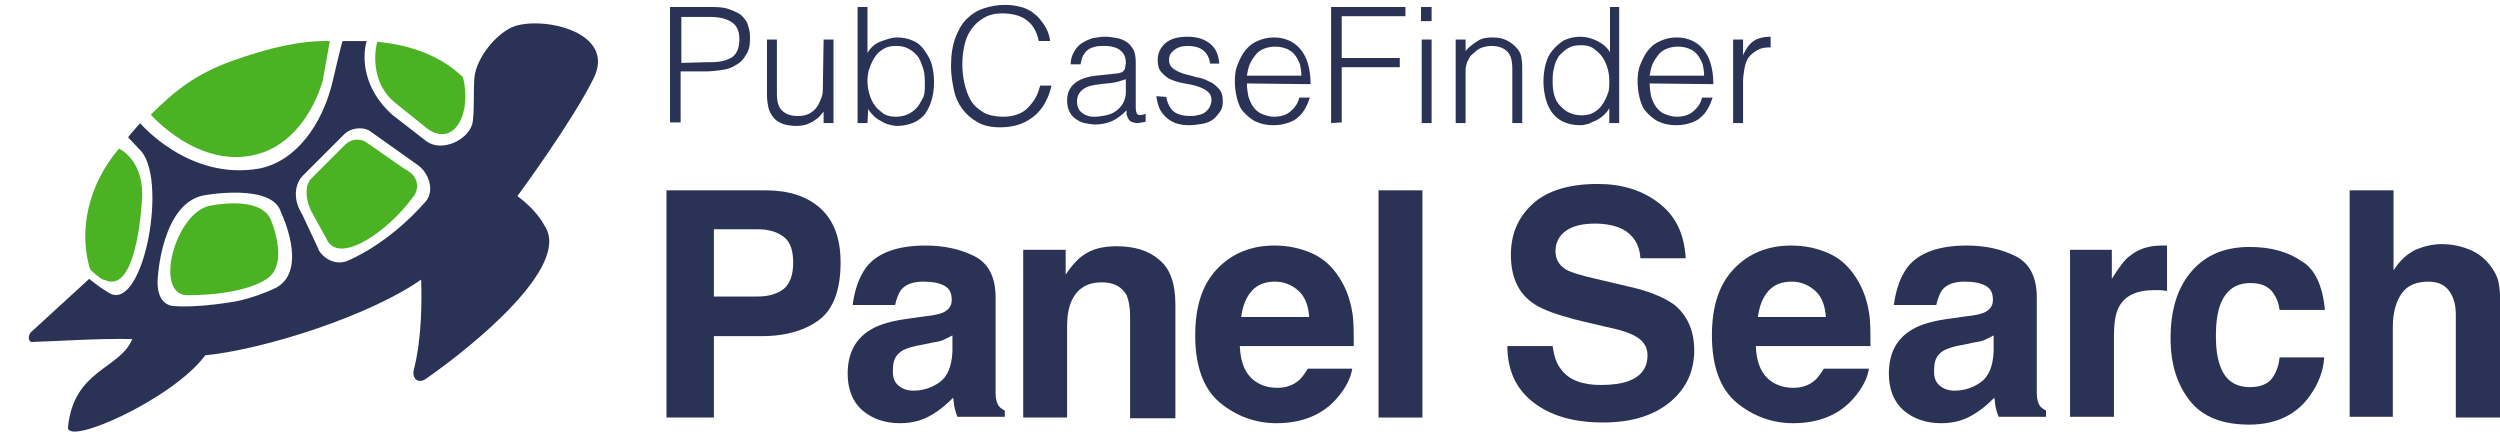
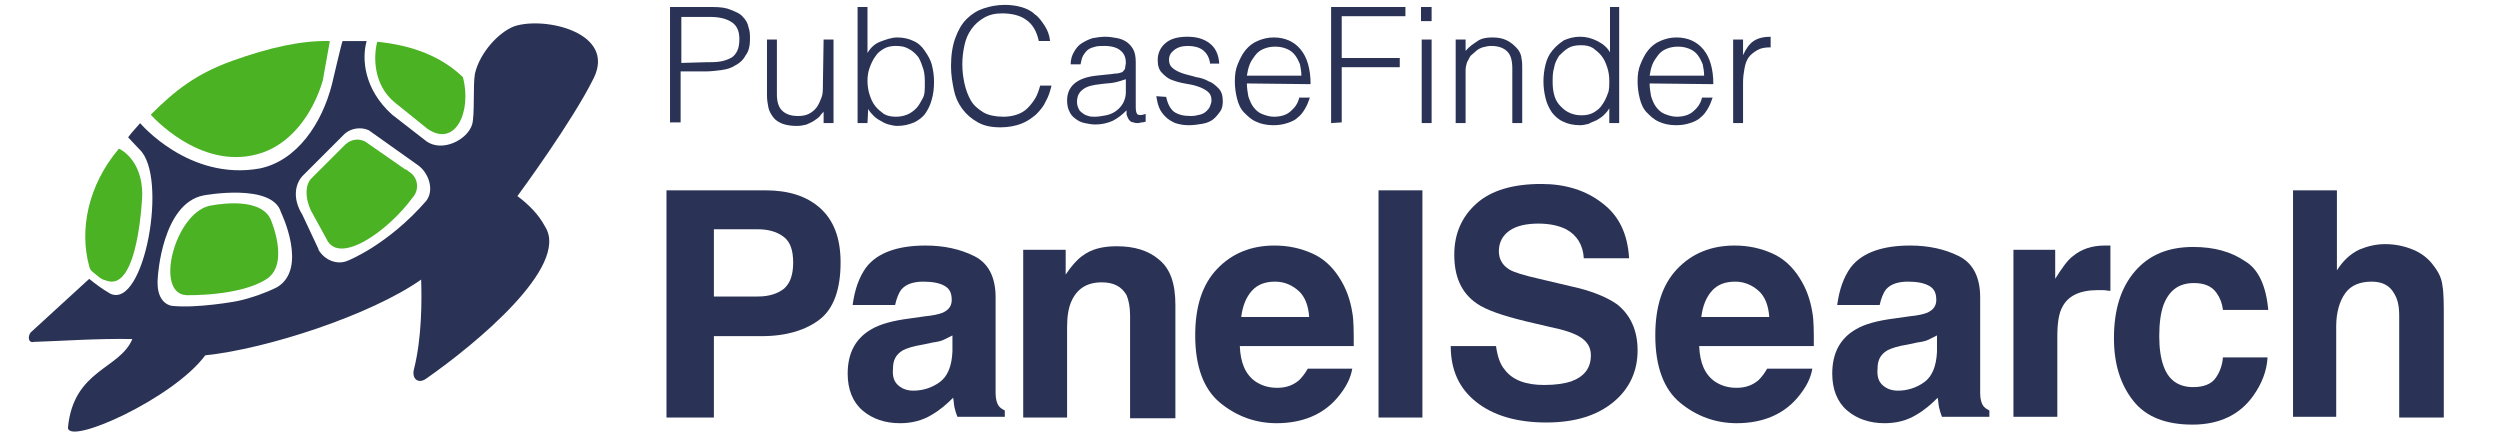
<svg xmlns="http://www.w3.org/2000/svg" version="1.1" id="レイヤー_1" x="0px" y="0px" viewBox="0 0 353.2 61.2" style="enable-background:new 0 0 353.2 61.2;" xml:space="preserve">
  <style type="text/css">
	.st0{fill:#4AB223;}
	.st1{fill:#2A3356;}
	.st2{enable-background:new    ;}
</style>
  <g>
    <path id="パス_105473" class="st0" d="M20.1,27.5c0-5.1-3.3-6.5-3.3-6.5c-4.4,5.2-5.6,11.5-4.2,16.6c0.1,0.4,0.2,0.6,0.6,0.9   c0.5,0.4,1.1,1,1.7,1.1C19.6,41.6,20.1,27.5,20.1,27.5" />
-     <path id="パス_105474" class="st0" d="M46.1,33.7c1.7,3.9,8.7-1,12.2-5.8c1-1.1,0.8-2.9-0.6-3.7c-0.1-0.1-0.2-0.2-0.5-0.3   l-5.6-3.9c-1-0.5-2-0.3-2.8,0.4l-4.8,4.8c-0.8,0.8-1,2.5-0.1,4.5L46.1,33.7z" />
+     <path id="パス_105474" class="st0" d="M46.1,33.7c1.7,3.9,8.7-1,12.2-5.8c1-1.1,0.8-2.9-0.6-3.7c-0.1-0.1-0.2-0.2-0.5-0.3   L51.6,20c-1-0.5-2-0.3-2.8,0.4L44,25.2c-0.8,0.8-1,2.5-0.1,4.5L46.1,33.7z" />
    <path id="パス_105475" class="st0" d="M36.3,21.8c4.7-1.2,7.9-5.7,9.3-10.4l1-5.6c-4-0.1-8.5,0.9-13.8,2.8c-5,1.8-8,4.1-11.5,7.6   C21.3,16.2,28.1,24,36.3,21.8" />
    <path id="パス_105476" class="st0" d="M55.8,14.5l4.6,3.7c3.9,2.7,6.3-2.4,5-7.3c-3-2.9-7.1-4.5-12.1-5   C52.8,7.7,52.6,11.9,55.8,14.5" />
    <path id="パス_105477" class="st0" d="M26.3,41.7c0,0,7.6,0.2,11.4-2.3c3.3-2.2,0.5-8.5,0.5-8.5c-1.7-3.4-8.7-1.8-8.7-1.8   C24.7,30.3,21.8,41.4,26.3,41.7" />
-     <path id="パス_105478" class="st1" d="M83.9,11C87,4.6,77,2.3,72.7,3.7c-2.2,0.8-4.9,3.7-5.6,6.7c-0.3,1.7,0,5.8-0.4,7.2   c-0.7,2.2-4.2,3.9-6.4,2.4l-4.9-3.8c-4-3.6-4.3-7.9-3.6-10.4l-3.4,0c-0.1,0.1-1.5,6.1-1.5,6.1c-1.4,5.5-4.9,10.8-10.2,11.9   c-10,1.8-16.9-6.4-16.9-6.4c-0.5,0.6-1.2,1.3-1.7,2l1.6,1.7c4.1,3.8,0.7,22.6-4.1,20.4c-1.2-0.7-2-1.3-3-2.1L4.3,47   c-0.4,0.6-0.3,1.5,0.5,1.3c3.5-0.1,8.9-0.5,13.9-0.4l0,0c-1.8,4.3-8.3,4.3-9.1,12.5c0,2.6,14.9-4.1,19.4-10.2   c8.7-0.9,23.4-5.7,30.5-10.7c0.1,3,0.1,8.2-1,12.6c-0.4,1.4,0.6,2.2,1.7,1.4c6.9-4.8,20.4-15.9,16.8-21.5c-0.9-1.7-2.3-3.1-3.9-4.3   C73.4,27.3,80.9,17.1,83.9,11 M13.3,40L13.3,40L13.3,40 M39.1,40.6c-1.6,0.8-3.6,1.5-5.4,1.9c-0.4,0.1-6,1.1-9.5,0.7   c-1.6-0.4-2.1-2.1-1.9-4.1c0,0,0.6-10.4,6.5-11.5c0,0,9.7-1.8,10.9,2.4C39.7,30,43.6,38,39.1,40.6 M49.2,36.8   c-1.5,0.7-3.3,0-4.2-1.5l0-0.1l-2.3-4.9c-1.5-2.4-0.9-4.5,0.1-5.5l5.9-5.9c0.9-0.8,2.3-1,3.4-0.5l6.9,4.9c1.6,1.1,2.4,3.6,1.2,5.1   C54.8,34.6,49.2,36.8,49.2,36.8" />
+     <path id="パス_105478" class="st1" d="M83.9,11C87,4.6,77,2.3,72.7,3.7c-2.2,0.8-4.9,3.7-5.6,6.7c-0.3,1.7,0,5.8-0.4,7.2   c-0.7,2.2-4.2,3.9-6.4,2.4l-4.9-3.8c-4-3.6-4.3-7.9-3.6-10.4h-3.4c-0.1,0.1-1.5,6.1-1.5,6.1c-1.4,5.5-4.9,10.8-10.2,11.9   c-10,1.8-16.9-6.4-16.9-6.4c-0.5,0.6-1.2,1.3-1.7,2l1.6,1.7c4.1,3.8,0.7,22.6-4.1,20.4c-1.2-0.7-2-1.3-3-2.1L4.3,47   c-0.4,0.6-0.3,1.5,0.5,1.3c3.5-0.1,8.9-0.5,13.9-0.4l0,0c-1.8,4.3-8.3,4.3-9.1,12.5c0,2.6,14.9-4.1,19.4-10.2   c8.7-0.9,23.4-5.7,30.5-10.7c0.1,3,0.1,8.2-1,12.6c-0.4,1.4,0.6,2.2,1.7,1.4C67.1,48.7,80.6,37.6,77,32c-0.9-1.7-2.3-3.1-3.9-4.3   C73.4,27.3,80.9,17.1,83.9,11 M13.3,40L13.3,40L13.3,40 M39.1,40.6c-1.6,0.8-3.6,1.5-5.4,1.9c-0.4,0.1-6,1.1-9.5,0.7   c-1.6-0.4-2.1-2.1-1.9-4.1c0,0,0.6-10.4,6.5-11.5c0,0,9.7-1.8,10.9,2.4C39.7,30,43.6,38,39.1,40.6 M49.2,36.8   c-1.5,0.7-3.3,0-4.2-1.5v-0.1l-2.3-4.9c-1.5-2.4-0.9-4.5,0.1-5.5l5.9-5.9c0.9-0.8,2.3-1,3.4-0.5l6.9,4.9c1.6,1.1,2.4,3.6,1.2,5.1   C54.8,34.6,49.2,36.8,49.2,36.8" />
  </g>
  <g id="グループ_56575" transform="translate(135.559 3.99)">
    <g class="st2">
      <path class="st1" d="M-40.9,13.4V-3h6c1.1,0,1.9,0.1,2.6,0.4s1.3,0.5,1.7,1c0.4,0.4,0.7,0.9,0.8,1.5c0.2,0.5,0.2,1.1,0.2,1.7    c0,0.9-0.2,1.7-0.6,2.2c-0.3,0.6-0.8,1.1-1.4,1.4c-0.6,0.4-1.2,0.6-2,0.7s-1.5,0.2-2.3,0.2h-3.5v7.2h-1.5V13.4z M-35.8,4.8    c0.7,0,1.4,0,2-0.1s1.1-0.3,1.5-0.5c0.4-0.2,0.7-0.6,0.9-1s0.3-1,0.3-1.7c0-1-0.3-1.8-1-2.3c-0.7-0.5-1.7-0.8-3.2-0.8h-4v6.5    L-35.8,4.8L-35.8,4.8z" />
      <path class="st1" d="M-19.2,1.6h1.4v11.8h-1.4v-1.6c-0.2,0.2-0.4,0.4-0.6,0.7c-0.2,0.2-0.5,0.4-0.8,0.6c-0.3,0.2-0.6,0.3-1,0.5    c-0.4,0.1-0.8,0.2-1.4,0.2c-0.8,0-1.4-0.1-2-0.3c-0.5-0.2-1-0.5-1.3-0.9s-0.6-0.9-0.7-1.4s-0.2-1.1-0.2-1.7V1.6h1.4v7.7    c0,1,0.2,1.8,0.7,2.3s1.2,0.8,2.3,0.8c0.6,0,1.1-0.1,1.5-0.3s0.8-0.5,1.1-0.9c0.3-0.4,0.5-0.9,0.7-1.4s0.2-1.1,0.2-1.8L-19.2,1.6    L-19.2,1.6z" />
      <path class="st1" d="M-13,13.4h-1.4V-3h1.4v6.5c0.4-0.7,1-1.3,1.8-1.6s1.6-0.6,2.4-0.6c0.9,0,1.7,0.2,2.3,0.5    c0.7,0.3,1.2,0.8,1.6,1.4s0.8,1.2,1,2C-3.7,6-3.6,6.7-3.6,7.6S-3.7,9.3-3.9,10c-0.2,0.8-0.5,1.4-0.9,2s-1,1-1.6,1.3    c-0.7,0.3-1.5,0.5-2.4,0.5c-0.4,0-0.8-0.1-1.2-0.2c-0.4-0.1-0.8-0.3-1.1-0.5c-0.4-0.2-0.7-0.4-1-0.7s-0.6-0.6-0.8-1l0,0L-13,13.4    L-13,13.4z M-13,7.4c0,0.7,0.1,1.4,0.3,2s0.4,1.1,0.8,1.6c0.3,0.4,0.8,0.8,1.2,1.1c0.5,0.3,1.1,0.4,1.7,0.4c0.6,0,1.1-0.1,1.6-0.3    s0.9-0.5,1.3-0.9c0.4-0.4,0.6-0.9,0.9-1.4s0.3-1.2,0.3-2c0-0.7,0-1.4-0.2-2.1c-0.2-0.6-0.4-1.2-0.7-1.7c-0.4-0.5-0.8-0.9-1.4-1.2    C-7.7,2.6-8.3,2.5-9,2.5c-0.6,0-1.2,0.1-1.7,0.4s-0.9,0.6-1.2,1.1c-0.3,0.4-0.6,1-0.8,1.6C-12.9,6.1-13,6.8-13,7.4z" />
      <path class="st1" d="M11.2,1.8c-0.3-1.4-0.9-2.4-1.8-3C8.6-1.8,7.4-2.1,6-2.1c-1,0-1.8,0.2-2.5,0.6S2.2-0.6,1.7,0.1    s-0.8,1.4-1,2.3S0.4,4.2,0.4,5.1s0.1,1.8,0.3,2.7s0.5,1.7,0.9,2.4s1,1.2,1.8,1.7c0.7,0.4,1.7,0.6,2.8,0.6c0.7,0,1.3-0.1,1.9-0.3    s1.1-0.5,1.5-0.9s0.8-0.9,1.1-1.4s0.5-1.1,0.7-1.8H13c-0.2,0.8-0.4,1.5-0.8,2.2c-0.3,0.7-0.8,1.3-1.4,1.9c-0.6,0.5-1.3,1-2.1,1.3    S6.9,14,5.8,14c-1.3,0-2.3-0.2-3.2-0.7S1,12.2,0.4,11.4s-1-1.7-1.2-2.7s-0.4-2.1-0.4-3.3c0-1.6,0.2-2.9,0.6-4s0.9-2,1.6-2.7    s1.5-1.2,2.4-1.5s1.9-0.5,3-0.5C7.2-3.3,8-3.2,8.7-3s1.4,0.5,1.9,1c0.6,0.4,1,1,1.4,1.6s0.7,1.3,0.8,2.2    C12.8,1.8,11.2,1.8,11.2,1.8z" />
      <path class="st1" d="M21.2,6.5c0.3,0,0.6-0.1,0.9-0.1s0.6-0.1,0.9-0.2c0.2-0.2,0.4-0.4,0.4-0.6s0.1-0.5,0.1-0.7    c0-0.7-0.2-1.3-0.7-1.7c-0.4-0.4-1.2-0.7-2.3-0.7c-0.5,0-0.9,0-1.3,0.1s-0.7,0.2-1,0.4s-0.5,0.5-0.7,0.8s-0.3,0.8-0.4,1.3h-1.4    c0-0.7,0.2-1.3,0.5-1.8c0.3-0.5,0.6-0.9,1.1-1.2s0.9-0.5,1.5-0.7c0.6-0.1,1.2-0.2,1.8-0.2s1.1,0.1,1.7,0.2c0.5,0.1,1,0.3,1.4,0.6    s0.7,0.7,0.9,1.1s0.3,1,0.3,1.7v6.4c0,0.5,0.1,0.9,0.3,1s0.6,0.1,1.1-0.1v1.1c-0.1,0-0.3,0.1-0.5,0.1s-0.4,0.1-0.6,0.1    s-0.4,0-0.6-0.1c-0.2,0-0.4-0.1-0.5-0.2s-0.2-0.2-0.3-0.4c-0.1-0.2-0.1-0.3-0.2-0.5c0-0.2,0-0.4,0-0.6c-0.6,0.6-1.2,1.1-2,1.5    c-0.7,0.3-1.5,0.5-2.4,0.5c-0.5,0-1-0.1-1.5-0.2s-0.9-0.3-1.3-0.6s-0.7-0.6-0.9-1.1c-0.2-0.4-0.3-0.9-0.3-1.5c0-2,1.4-3.2,4.1-3.5    L21.2,6.5z M23.5,7.2c-0.6,0.2-1.2,0.4-1.8,0.5s-1.2,0.1-1.8,0.2c-1,0.1-1.9,0.3-2.4,0.7c-0.6,0.4-0.9,1-0.9,1.8    c0,0.4,0.1,0.7,0.2,0.9c0.1,0.3,0.3,0.5,0.6,0.7c0.2,0.2,0.5,0.3,0.8,0.4c0.3,0.1,0.6,0.1,0.9,0.1c0.5,0,1.1-0.1,1.6-0.2    c0.5-0.1,1-0.3,1.4-0.6s0.7-0.6,1-1.1c0.2-0.4,0.4-0.9,0.4-1.5C23.5,9.1,23.5,7.2,23.5,7.2z" />
-       <path class="st1" d="M29.2,9.7c0.2,1,0.6,1.7,1.1,2.1c0.6,0.4,1.3,0.6,2.4,0.6c0.5,0,0.9-0.1,1.3-0.2c0.4-0.1,0.7-0.3,0.9-0.5    s0.4-0.4,0.5-0.7s0.2-0.5,0.2-0.8c0-0.6-0.2-1-0.6-1.3c-0.4-0.3-0.8-0.5-1.4-0.7s-1.2-0.3-1.8-0.4c-0.6-0.1-1.3-0.3-1.8-0.5    c-0.6-0.2-1-0.6-1.4-1S28,5.3,28,4.5c0-1,0.4-1.8,1.1-2.4s1.7-0.9,3.1-0.9c1.3,0,2.3,0.3,3.1,0.9s1.3,1.5,1.4,2.9h-1.3    c-0.1-0.9-0.5-1.5-1-1.9s-1.3-0.6-2.1-0.6c-0.9,0-1.5,0.2-2,0.6s-0.7,0.8-0.7,1.4c0,0.5,0.2,0.9,0.6,1.2C30.6,6,31,6.2,31.6,6.4    c0.6,0.2,1.2,0.3,1.8,0.5c0.7,0.1,1.3,0.3,1.8,0.6c0.6,0.2,1,0.6,1.4,1s0.6,1,0.6,1.8c0,0.6-0.1,1.1-0.4,1.5s-0.6,0.8-1,1.1    s-0.9,0.5-1.5,0.6s-1.2,0.2-1.9,0.2s-1.3-0.1-1.9-0.3c-0.5-0.2-1-0.5-1.4-0.9s-0.7-0.8-0.9-1.3s-0.3-1-0.4-1.6L29.2,9.7L29.2,9.7z    " />
+       <path class="st1" d="M29.2,9.7c0.2,1,0.6,1.7,1.1,2.1c0.6,0.4,1.3,0.6,2.4,0.6c0.5,0,0.9-0.1,1.3-0.2c0.4-0.1,0.7-0.3,0.9-0.5    s0.4-0.4,0.5-0.7s0.2-0.5,0.2-0.8c0-0.6-0.2-1-0.6-1.3c-0.4-0.3-0.8-0.5-1.4-0.7C33,8,32.4,7.9,31.8,7.8c-0.6-0.1-1.3-0.3-1.8-0.5    c-0.6-0.2-1-0.6-1.4-1S28,5.3,28,4.5c0-1,0.4-1.8,1.1-2.4s1.7-0.9,3.1-0.9c1.3,0,2.3,0.3,3.1,0.9s1.3,1.5,1.4,2.9h-1.3    c-0.1-0.9-0.5-1.5-1-1.9s-1.3-0.6-2.1-0.6c-0.9,0-1.5,0.2-2,0.6s-0.7,0.8-0.7,1.4c0,0.5,0.2,0.9,0.6,1.2C30.6,6,31,6.2,31.6,6.4    c0.6,0.2,1.2,0.3,1.8,0.5c0.7,0.1,1.3,0.3,1.8,0.6c0.6,0.2,1,0.6,1.4,1s0.6,1,0.6,1.8c0,0.6-0.1,1.1-0.4,1.5s-0.6,0.8-1,1.1    s-0.9,0.5-1.5,0.6s-1.2,0.2-1.9,0.2s-1.3-0.1-1.9-0.3c-0.5-0.2-1-0.5-1.4-0.9s-0.7-0.8-0.9-1.3s-0.3-1-0.4-1.6L29.2,9.7L29.2,9.7z    " />
      <path class="st1" d="M40.6,7.8c0,0.6,0.1,1.2,0.2,1.8c0.2,0.6,0.4,1.1,0.7,1.5s0.7,0.8,1.2,1s1.1,0.4,1.7,0.4    c0.9,0,1.7-0.2,2.3-0.7s1.1-1.1,1.3-2h1.5c-0.2,0.6-0.4,1.1-0.7,1.6s-0.6,0.9-1,1.2c-0.4,0.4-0.9,0.6-1.5,0.8s-1.2,0.3-2,0.3    c-0.9,0-1.8-0.2-2.4-0.5c-0.7-0.3-1.2-0.8-1.7-1.3s-0.8-1.2-1-2s-0.3-1.6-0.3-2.4c0-0.9,0.1-1.7,0.4-2.4s0.6-1.4,1.1-2    s1-1,1.7-1.3s1.4-0.5,2.3-0.5c1.6,0,2.9,0.6,3.8,1.7s1.4,2.7,1.4,4.9L40.6,7.8L40.6,7.8z M48.3,6.7c0-0.6-0.1-1.1-0.2-1.6    c-0.2-0.5-0.4-0.9-0.7-1.3s-0.7-0.7-1.2-0.9s-1-0.3-1.6-0.3S43.5,2.7,43,2.9s-0.9,0.5-1.2,0.9S41.2,4.6,41,5.1s-0.3,1-0.4,1.6    H48.3z" />
      <path class="st1" d="M52.5,13.4V-3H63v1.3h-9v5.9h8.2v1.3H54v7.8L52.5,13.4L52.5,13.4z" />
      <path class="st1" d="M65.2-1v-2h1.5v2H65.2z M65.3,13.4V1.6h1.4v11.8C66.7,13.4,65.3,13.4,65.3,13.4z" />
      <path class="st1" d="M71.5,13.4h-1.4V1.6h1.4v1.6c0.5-0.6,1.1-1,1.7-1.4s1.3-0.5,2.1-0.5c0.7,0,1.4,0.1,2,0.4s1.1,0.7,1.6,1.3    c0.3,0.4,0.5,0.9,0.5,1.3c0.1,0.4,0.1,0.9,0.1,1.4v7.7h-1.4V5.7c0-1.1-0.2-1.9-0.7-2.4s-1.2-0.8-2.3-0.8c-0.4,0-0.8,0.1-1.2,0.2    C73.6,2.8,73.2,3,73,3.2s-0.6,0.5-0.8,0.7c-0.2,0.3-0.3,0.6-0.5,0.9c-0.1,0.4-0.2,0.7-0.2,1.1c0,0.3,0,0.7,0,1.1V13.4z" />
      <path class="st1" d="M91.8-3h1.4v16.4h-1.4v-2.1l0,0c-0.2,0.4-0.5,0.7-0.8,1s-0.7,0.5-1,0.7c-0.4,0.2-0.8,0.3-1.1,0.5    c-0.4,0.1-0.8,0.2-1.2,0.2c-1,0-1.8-0.2-2.4-0.5c-0.7-0.3-1.2-0.8-1.6-1.3c-0.4-0.6-0.7-1.2-0.9-2c-0.2-0.8-0.3-1.6-0.3-2.4    s0.1-1.6,0.3-2.4c0.2-0.8,0.5-1.4,1-2s1-1,1.6-1.4c0.7-0.3,1.4-0.5,2.3-0.5c0.8,0,1.6,0.2,2.4,0.6s1.4,0.9,1.8,1.6V-3    C91.9-3,91.8-3,91.8-3z M91.8,7.4c0-0.7-0.1-1.3-0.3-1.9c-0.2-0.6-0.4-1.1-0.8-1.6c-0.3-0.4-0.8-0.8-1.2-1.1    c-0.5-0.3-1-0.4-1.7-0.4S86.5,2.5,86,2.8s-0.9,0.7-1.3,1.1c-0.3,0.5-0.6,1-0.7,1.7c-0.2,0.6-0.2,1.3-0.2,2.1c0,0.7,0.1,1.4,0.3,2    c0.2,0.6,0.5,1,0.9,1.4s0.8,0.7,1.3,0.9s1,0.3,1.6,0.3s1.2-0.1,1.7-0.4c0.5-0.3,0.9-0.6,1.2-1.1c0.3-0.4,0.6-1,0.8-1.6    C91.8,8.8,91.8,8.1,91.8,7.4z" />
      <path class="st1" d="M97.5,7.8c0,0.6,0.1,1.2,0.2,1.8c0.2,0.6,0.4,1.1,0.7,1.5c0.3,0.4,0.7,0.8,1.2,1s1.1,0.4,1.7,0.4    c0.9,0,1.7-0.2,2.3-0.7s1.1-1.1,1.3-2h1.5c-0.2,0.6-0.4,1.1-0.7,1.6s-0.6,0.9-1,1.2c-0.4,0.4-0.9,0.6-1.5,0.8s-1.2,0.3-2,0.3    c-0.9,0-1.8-0.2-2.4-0.5c-0.7-0.3-1.2-0.8-1.7-1.3s-0.8-1.2-1-2s-0.3-1.6-0.3-2.4c0-0.9,0.1-1.7,0.4-2.4s0.6-1.4,1.1-2    s1-1,1.7-1.3s1.4-0.5,2.3-0.5c1.6,0,2.9,0.6,3.8,1.7s1.4,2.7,1.4,4.9L97.5,7.8L97.5,7.8z M105.2,6.7c0-0.6-0.1-1.1-0.2-1.6    c-0.2-0.5-0.4-0.9-0.7-1.3s-0.7-0.7-1.2-0.9c-0.5-0.2-1-0.3-1.6-0.3s-1.1,0.1-1.6,0.3S99,3.4,98.7,3.8s-0.6,0.8-0.8,1.3    c-0.2,0.5-0.3,1-0.4,1.6C97.5,6.7,105.2,6.7,105.2,6.7z" />
      <path class="st1" d="M110.7,13.4h-1.4V1.6h1.4v2.2l0,0c0.4-0.9,0.9-1.6,1.5-2s1.4-0.6,2.4-0.6v1.5c-0.8,0-1.4,0.1-1.9,0.4    s-0.9,0.6-1.2,1s-0.5,1-0.6,1.6s-0.2,1.2-0.2,1.9C110.7,7.6,110.7,13.4,110.7,13.4z" />
    </g>
    <g class="st2">
      <path class="st1" d="M-27.9,43.5h-6.8V55h-6.7V22.9h14c3.2,0,5.8,0.8,7.7,2.5s2.9,4.2,2.9,7.7c0,3.8-1,6.5-2.9,8    S-24.4,43.5-27.9,43.5z M-24.8,36.8c0.9-0.8,1.3-2,1.3-3.7s-0.4-2.9-1.3-3.6s-2.1-1.1-3.7-1.1h-6.2v9.5h6.2    C-26.9,37.9-25.7,37.5-24.8,36.8z" />
      <path class="st1" d="M-13.2,33.8c1.6-2.1,4.5-3.1,8.4-3.1c2.6,0,4.9,0.5,6.9,1.5c2,1,3,3,3,5.8v10.9c0,0.8,0,1.7,0,2.7    c0,0.8,0.2,1.4,0.4,1.7C5.7,53.6,6,53.8,6.4,54v0.9h-6.7c-0.2-0.5-0.3-0.9-0.4-1.3c-0.1-0.4-0.1-0.9-0.2-1.4    c-0.9,0.9-1.8,1.7-3,2.4c-1.3,0.8-2.8,1.2-4.5,1.2c-2.1,0-3.9-0.6-5.3-1.8s-2.1-3-2.1-5.2c0-2.9,1.1-5,3.4-6.3    c1.2-0.7,3-1.2,5.4-1.5l2.1-0.3c1.1-0.1,2-0.3,2.5-0.5c0.9-0.4,1.3-1,1.3-1.8c0-1-0.3-1.6-1-2s-1.7-0.6-3-0.6    c-1.5,0-2.5,0.4-3.1,1.1c-0.4,0.5-0.7,1.3-0.9,2.2h-6C-14.8,36.9-14.2,35.2-13.2,33.8z M-8.6,50.5c0.6,0.5,1.3,0.7,2.1,0.7    c1.3,0,2.6-0.4,3.7-1.2s1.7-2.2,1.8-4.3v-2.3c-0.4,0.2-0.8,0.4-1.2,0.6c-0.4,0.2-0.9,0.3-1.6,0.4l-1.4,0.3    c-1.3,0.2-2.2,0.5-2.8,0.8c-1,0.6-1.4,1.4-1.4,2.6C-9.5,49.3-9.2,50-8.6,50.5z" />
      <path class="st1" d="M20.1,35.9c-2.1,0-3.5,0.9-4.3,2.7c-0.4,0.9-0.6,2.1-0.6,3.6V55H9V31.3h6v3.5c0.8-1.2,1.6-2.1,2.3-2.6    c1.3-1,2.9-1.4,4.9-1.4c2.5,0,4.5,0.6,6,1.9c1.6,1.3,2.3,3.4,2.3,6.4v16h-6.4V40.6c0-1.2-0.2-2.2-0.5-2.9    C22.9,36.5,21.8,35.9,20.1,35.9z" />
      <path class="st1" d="M55.5,48c-0.2,1.4-0.9,2.8-2.2,4.3c-2,2.3-4.9,3.5-8.5,3.5c-3,0-5.7-1-8-2.9s-3.5-5.1-3.5-9.5    c0-4.1,1-7.2,3.1-9.4s4.8-3.3,8.1-3.3c2,0,3.7,0.4,5.3,1.1c1.6,0.7,2.9,1.9,3.9,3.5c0.9,1.4,1.5,3,1.8,4.9    c0.2,1.1,0.2,2.7,0.2,4.7H39.6c0.1,2.4,0.8,4,2.2,5c0.9,0.6,1.9,0.9,3.1,0.9c1.3,0,2.3-0.4,3.1-1.1c0.4-0.4,0.8-0.9,1.2-1.6h6.3    C55.5,48.1,55.5,48,55.5,48z M49.4,40.8c-0.1-1.6-0.6-2.9-1.5-3.7s-2-1.3-3.3-1.3c-1.4,0-2.5,0.4-3.3,1.3    c-0.8,0.9-1.3,2.1-1.5,3.7H49.4z" />
      <path class="st1" d="M59.2,22.9h6.2V55h-6.2V22.9z" />
-       <path class="st1" d="M90.6,50.4c1.6,0,2.9-0.2,3.8-0.5c1.9-0.7,2.8-1.9,2.8-3.7c0-1.1-0.5-1.9-1.4-2.5s-2.4-1.1-4.4-1.5L88,41.4    c-3.3-0.8-5.6-1.6-6.9-2.5c-2.2-1.5-3.2-3.8-3.2-6.9c0-2.9,1-5.3,3.1-7.2c2.1-1.9,5.2-2.8,9.2-2.8c3.4,0,6.3,0.9,8.6,2.7    c2.4,1.8,3.6,4.4,3.8,7.8h-6.4c-0.1-1.9-1-3.3-2.5-4.1c-1-0.5-2.3-0.8-3.9-0.8c-1.7,0-3.1,0.3-4.1,1s-1.5,1.7-1.5,2.9    c0,1.1,0.5,2,1.5,2.6c0.7,0.4,2,0.8,4.2,1.3l5.5,1.3c2.4,0.6,4.2,1.4,5.5,2.3c1.9,1.5,2.9,3.7,2.9,6.5c0,2.9-1.1,5.4-3.4,7.3    s-5.4,2.9-9.5,2.9c-4.2,0-7.5-1-9.9-2.9s-3.6-4.5-3.6-7.9h6.4c0.2,1.5,0.6,2.6,1.2,3.3C86.1,49.7,88,50.4,90.6,50.4z" />
-       <path class="st1" d="M128.5,48c-0.2,1.4-0.9,2.8-2.2,4.3c-2,2.3-4.9,3.5-8.5,3.5c-3,0-5.7-1-8-2.9s-3.5-5.1-3.5-9.5    c0-4.1,1-7.2,3.1-9.4s4.8-3.3,8.1-3.3c2,0,3.7,0.4,5.3,1.1c1.6,0.7,2.9,1.9,3.9,3.5c0.9,1.4,1.5,3,1.8,4.9    c0.2,1.1,0.2,2.7,0.2,4.7h-16.2c0.1,2.4,0.8,4,2.2,5c0.9,0.6,1.9,0.9,3.1,0.9c1.3,0,2.3-0.4,3.1-1.1c0.4-0.4,0.8-0.9,1.2-1.6h6.4    L128.5,48L128.5,48z M122.4,40.8c-0.1-1.6-0.6-2.9-1.5-3.7s-2-1.3-3.3-1.3c-1.4,0-2.5,0.4-3.3,1.3c-0.8,0.9-1.3,2.1-1.5,3.7H122.4    z" />
-       <path class="st1" d="M133.9,33.8c1.6-2.1,4.5-3.1,8.4-3.1c2.6,0,4.9,0.5,6.9,1.5c2,1,3,3,3,5.8v10.9c0,0.8,0,1.7,0,2.7    c0,0.8,0.2,1.4,0.4,1.7s0.5,0.5,0.9,0.7v0.9h-6.7c-0.2-0.5-0.3-0.9-0.4-1.3c-0.1-0.4-0.1-0.9-0.2-1.4c-0.9,0.9-1.8,1.7-3,2.4    c-1.3,0.8-2.8,1.2-4.5,1.2c-2.1,0-3.9-0.6-5.3-1.8c-1.4-1.2-2.1-3-2.1-5.2c0-2.9,1.1-5,3.4-6.3c1.2-0.7,3-1.2,5.4-1.5l2.1-0.3    c1.1-0.1,2-0.3,2.5-0.5c0.9-0.4,1.3-1,1.3-1.8c0-1-0.3-1.6-1-2s-1.7-0.6-3-0.6c-1.5,0-2.5,0.4-3.1,1.1c-0.4,0.5-0.7,1.3-0.9,2.2    h-6C132.3,36.9,132.9,35.2,133.9,33.8z M138.5,50.5c0.6,0.5,1.3,0.7,2.1,0.7c1.3,0,2.6-0.4,3.7-1.2s1.7-2.2,1.8-4.3v-2.3    c-0.4,0.2-0.8,0.4-1.2,0.6c-0.4,0.2-0.9,0.3-1.6,0.4l-1.4,0.3c-1.3,0.2-2.2,0.5-2.8,0.8c-1,0.6-1.4,1.4-1.4,2.6    C137.6,49.3,137.9,50,138.5,50.5z" />
-       <path class="st1" d="M168.8,37c-2.5,0-4.2,0.8-5,2.4c-0.5,0.9-0.7,2.3-0.7,4.2v11.3h-6.2V31.3h5.9v4.1c1-1.6,1.8-2.7,2.5-3.2    c1.2-1,2.7-1.5,4.5-1.5c0.1,0,0.2,0,0.3,0s0.3,0,0.5,0v6.4c-0.4,0-0.7-0.1-1-0.1S169,37,168.8,37z" />
-       <path class="st1" d="M192.9,39.8h-6.4c-0.1-0.9-0.4-1.7-0.9-2.4c-0.7-1-1.8-1.4-3.2-1.4c-2.1,0-3.5,1-4.3,3.1    c-0.4,1.1-0.6,2.6-0.6,4.4c0,1.7,0.2,3.1,0.6,4.2c0.7,2,2.1,3,4.2,3c1.4,0,2.5-0.4,3.1-1.2s1-1.8,1.1-3h6.3    c-0.1,1.9-0.8,3.7-2,5.4c-1.9,2.7-4.8,4.1-8.6,4.1s-6.6-1.1-8.4-3.4c-1.8-2.3-2.7-5.2-2.7-8.8c0-4.1,1-7.2,3-9.5s4.7-3.4,8.2-3.4    c3,0,5.4,0.7,7.3,2C191.5,34,192.6,36.4,192.9,39.8z" />
-       <path class="st1" d="M217.7,41.1V55h-6.3V40.6c0-1.3-0.2-2.3-0.7-3.1c-0.6-1.1-1.6-1.7-3.2-1.7c-1.6,0-2.9,0.5-3.7,1.6    s-1.3,2.7-1.3,4.7v12.8h-6.1v-32h6.2v11.3c0.9-1.4,1.9-2.3,3.1-2.9c1.2-0.5,2.4-0.8,3.7-0.8c1.5,0,2.8,0.3,4,0.8s2.2,1.3,2.9,2.3    c0.7,0.9,1.1,1.8,1.2,2.7C217.7,37.4,217.7,38.9,217.7,41.1z" />
+       <path class="st1" d="M82.6,50.4c1.6,0,2.9-0.2,3.8-0.5c1.9-0.7,2.8-1.9,2.8-3.7c0-1.1-0.5-1.9-1.4-2.5s-2.4-1.1-4.4-1.5L80,41.4    c-3.3-0.8-5.6-1.6-6.9-2.5c-2.2-1.5-3.2-3.8-3.2-6.9c0-2.9,1-5.3,3.1-7.2c2.1-1.9,5.2-2.8,9.2-2.8c3.4,0,6.3,0.9,8.6,2.7    c2.4,1.8,3.6,4.4,3.8,7.8h-6.4c-0.1-1.9-1-3.3-2.5-4.1c-1-0.5-2.3-0.8-3.9-0.8c-1.7,0-3.1,0.3-4.1,1s-1.5,1.7-1.5,2.9    c0,1.1,0.5,2,1.5,2.6c0.7,0.4,2,0.8,4.2,1.3l5.5,1.3c2.4,0.6,4.2,1.4,5.5,2.3c1.9,1.5,2.9,3.7,2.9,6.5c0,2.9-1.1,5.4-3.4,7.3    s-5.4,2.9-9.5,2.9c-4.2,0-7.5-1-9.9-2.9s-3.6-4.5-3.6-7.9h6.4c0.2,1.5,0.6,2.6,1.2,3.3C78.1,49.7,80,50.4,82.6,50.4z" />
+       <path class="st1" d="M120.5,48c-0.2,1.4-0.9,2.8-2.2,4.3c-2,2.3-4.9,3.5-8.5,3.5c-3,0-5.7-1-8-2.9s-3.5-5.1-3.5-9.5    c0-4.1,1-7.2,3.1-9.4s4.8-3.3,8.1-3.3c2,0,3.7,0.4,5.3,1.1c1.6,0.7,2.9,1.9,3.9,3.5c0.9,1.4,1.5,3,1.8,4.9    c0.2,1.1,0.2,2.7,0.2,4.7h-16.2c0.1,2.4,0.8,4,2.2,5c0.9,0.6,1.9,0.9,3.1,0.9c1.3,0,2.3-0.4,3.1-1.1c0.4-0.4,0.8-0.9,1.2-1.6h6.4    L120.5,48L120.5,48z M114.4,40.8c-0.1-1.6-0.6-2.9-1.5-3.7s-2-1.3-3.3-1.3c-1.4,0-2.5,0.4-3.3,1.3c-0.8,0.9-1.3,2.1-1.5,3.7H114.4    z" />
+       <path class="st1" d="M125.9,33.8c1.6-2.1,4.5-3.1,8.4-3.1c2.6,0,4.9,0.5,6.9,1.5c2,1,3,3,3,5.8v10.9c0,0.8,0,1.7,0,2.7    c0,0.8,0.2,1.4,0.4,1.7s0.5,0.5,0.9,0.7v0.9h-6.7c-0.2-0.5-0.3-0.9-0.4-1.3c-0.1-0.4-0.1-0.9-0.2-1.4c-0.9,0.9-1.8,1.7-3,2.4    c-1.3,0.8-2.8,1.2-4.5,1.2c-2.1,0-3.9-0.6-5.3-1.8c-1.4-1.2-2.1-3-2.1-5.2c0-2.9,1.1-5,3.4-6.3c1.2-0.7,3-1.2,5.4-1.5l2.1-0.3    c1.1-0.1,2-0.3,2.5-0.5c0.9-0.4,1.3-1,1.3-1.8c0-1-0.3-1.6-1-2s-1.7-0.6-3-0.6c-1.5,0-2.5,0.4-3.1,1.1c-0.4,0.5-0.7,1.3-0.9,2.2    h-6C124.3,36.9,124.9,35.2,125.9,33.8z M130.5,50.5c0.6,0.5,1.3,0.7,2.1,0.7c1.3,0,2.6-0.4,3.7-1.2s1.7-2.2,1.8-4.3v-2.3    c-0.4,0.2-0.8,0.4-1.2,0.6c-0.4,0.2-0.9,0.3-1.6,0.4l-1.4,0.3c-1.3,0.2-2.2,0.5-2.8,0.8c-1,0.6-1.4,1.4-1.4,2.6    C129.6,49.3,129.9,50,130.5,50.5z" />
+       <path class="st1" d="M160.8,37c-2.5,0-4.2,0.8-5,2.4c-0.5,0.9-0.7,2.3-0.7,4.2v11.3h-6.2V31.3h5.9v4.1c1-1.6,1.8-2.7,2.5-3.2    c1.2-1,2.7-1.5,4.5-1.5c0.1,0,0.2,0,0.3,0s0.3,0,0.5,0v6.4c-0.4,0-0.7-0.1-1-0.1S161,37,160.8,37z" />
+       <path class="st1" d="M184.9,39.8h-6.4c-0.1-0.9-0.4-1.7-0.9-2.4c-0.7-1-1.8-1.4-3.2-1.4c-2.1,0-3.5,1-4.3,3.1    c-0.4,1.1-0.6,2.6-0.6,4.4c0,1.7,0.2,3.1,0.6,4.2c0.7,2,2.1,3,4.2,3c1.4,0,2.5-0.4,3.1-1.2s1-1.8,1.1-3h6.3    c-0.1,1.9-0.8,3.7-2,5.4c-1.9,2.7-4.8,4.1-8.6,4.1s-6.6-1.1-8.4-3.4c-1.8-2.3-2.7-5.2-2.7-8.8c0-4.1,1-7.2,3-9.5s4.7-3.4,8.2-3.4    c3,0,5.4,0.7,7.3,2C183.5,34,184.6,36.4,184.9,39.8z" />
+       <path class="st1" d="M209.7,41.1V55h-6.3V40.6c0-1.3-0.2-2.3-0.7-3.1c-0.6-1.1-1.6-1.7-3.2-1.7c-1.6,0-2.9,0.5-3.7,1.6    s-1.3,2.7-1.3,4.7v12.8h-6.1v-32h6.2v11.3c0.9-1.4,1.9-2.3,3.1-2.9c1.2-0.5,2.4-0.8,3.7-0.8c1.5,0,2.8,0.3,4,0.8s2.2,1.3,2.9,2.3    c0.7,0.9,1.1,1.8,1.2,2.7C209.7,37.4,209.7,38.9,209.7,41.1z" />
    </g>
  </g>
</svg>
